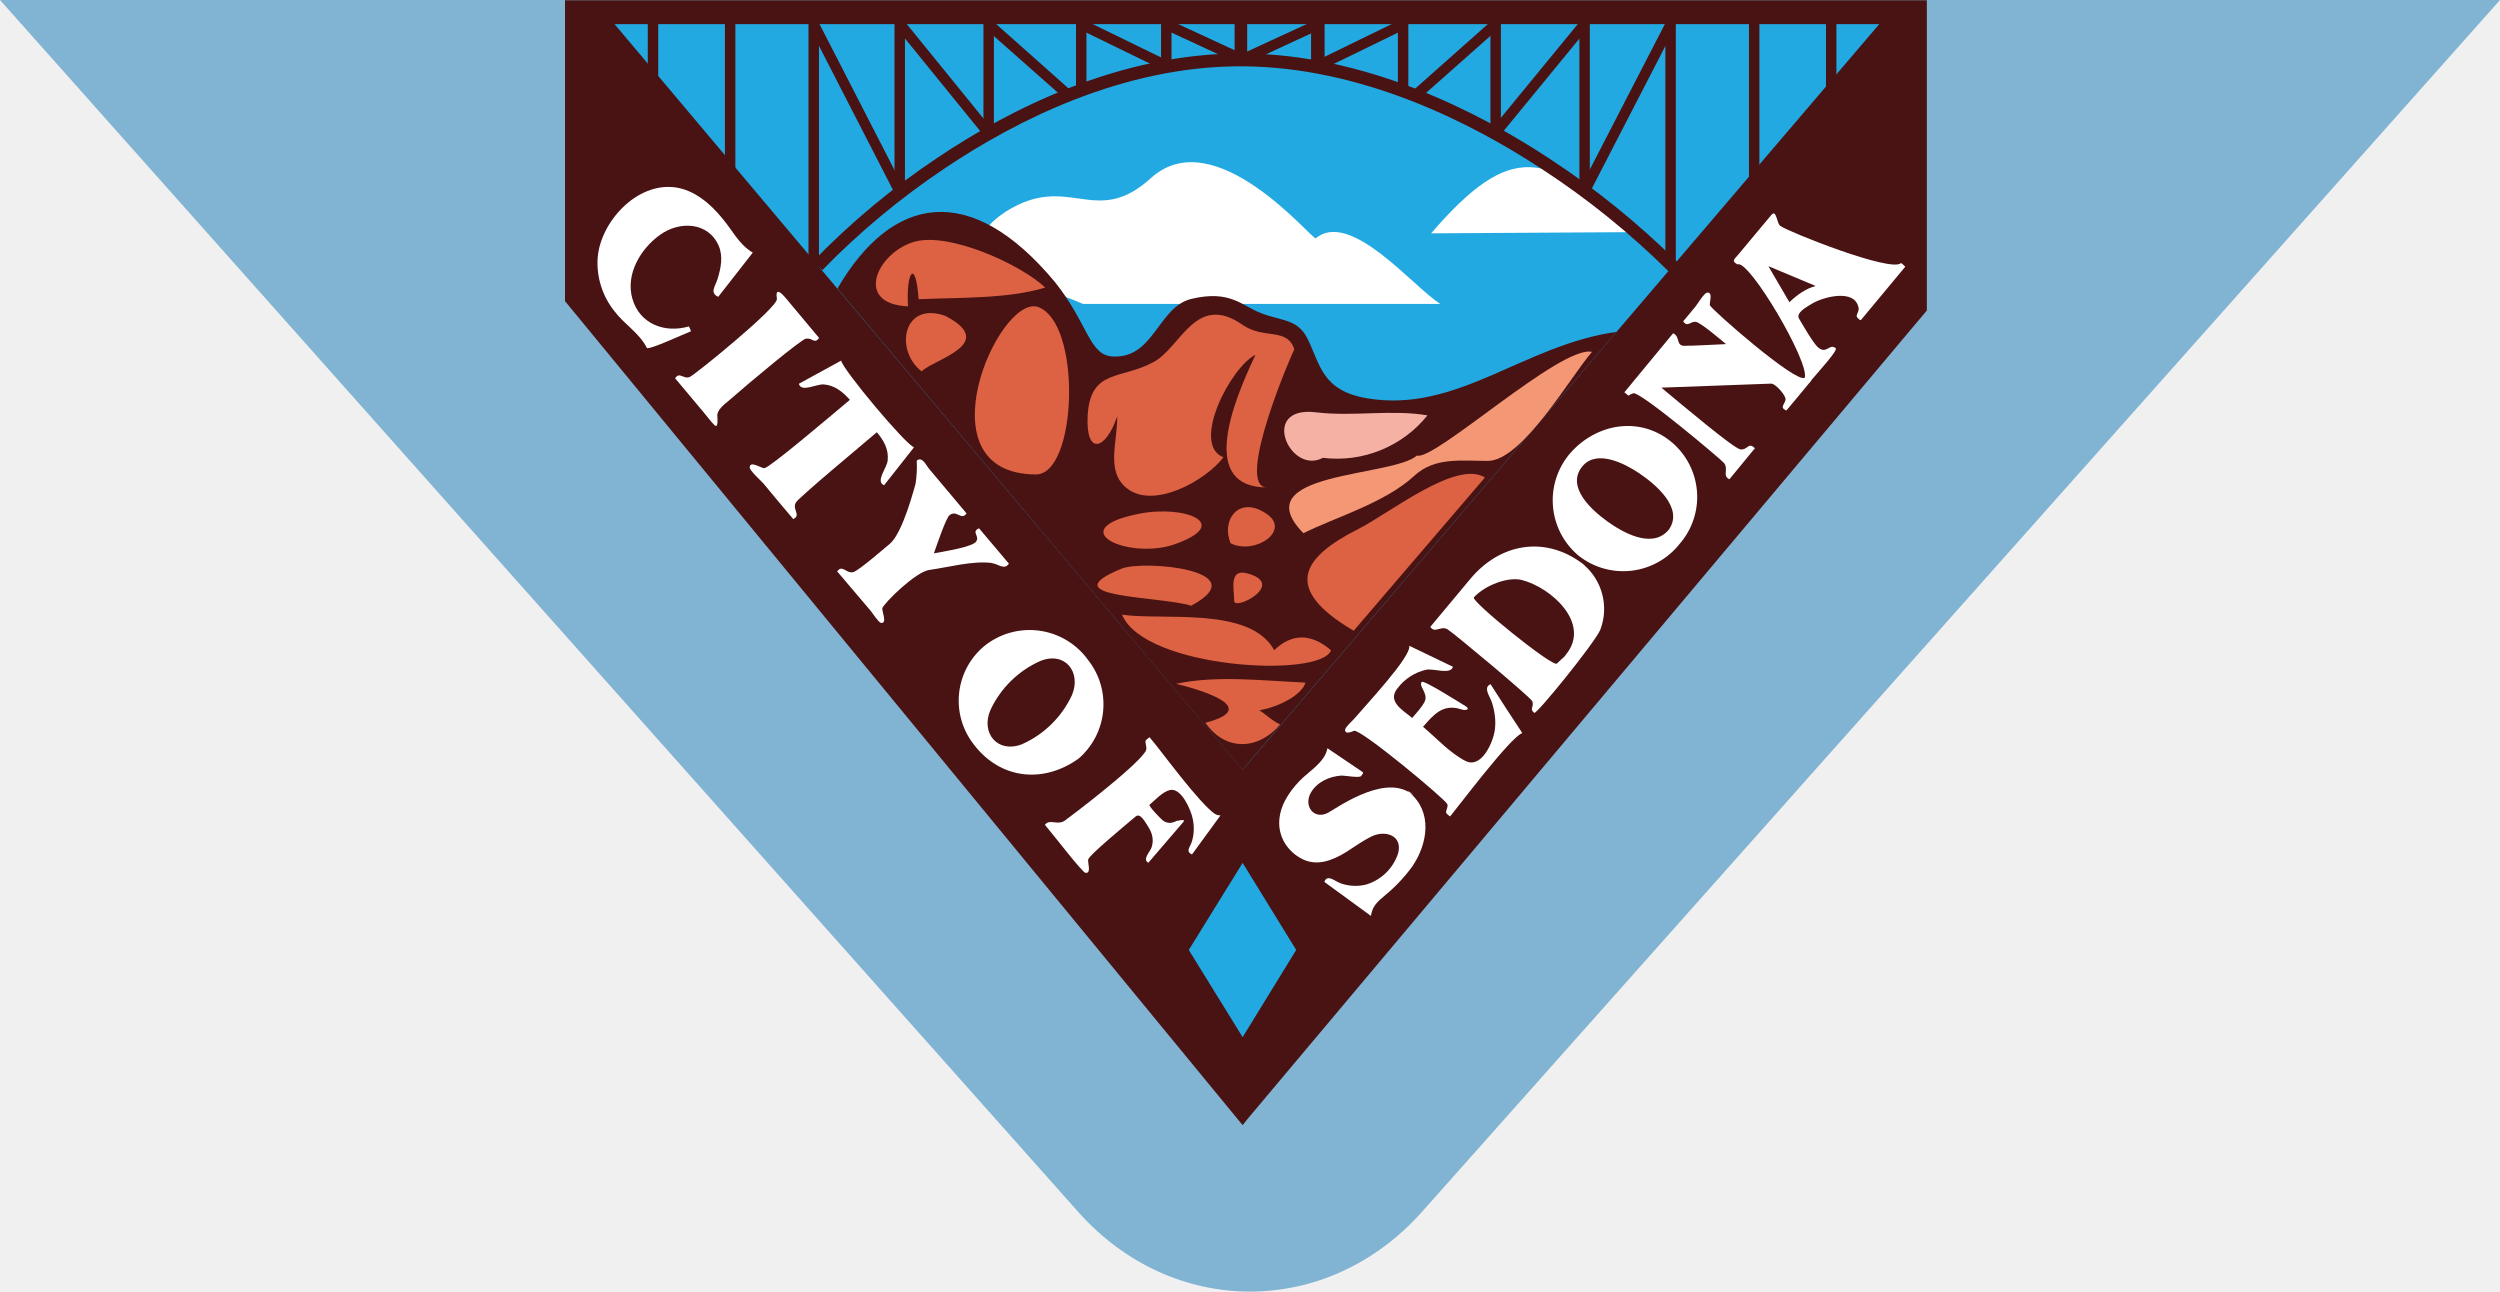
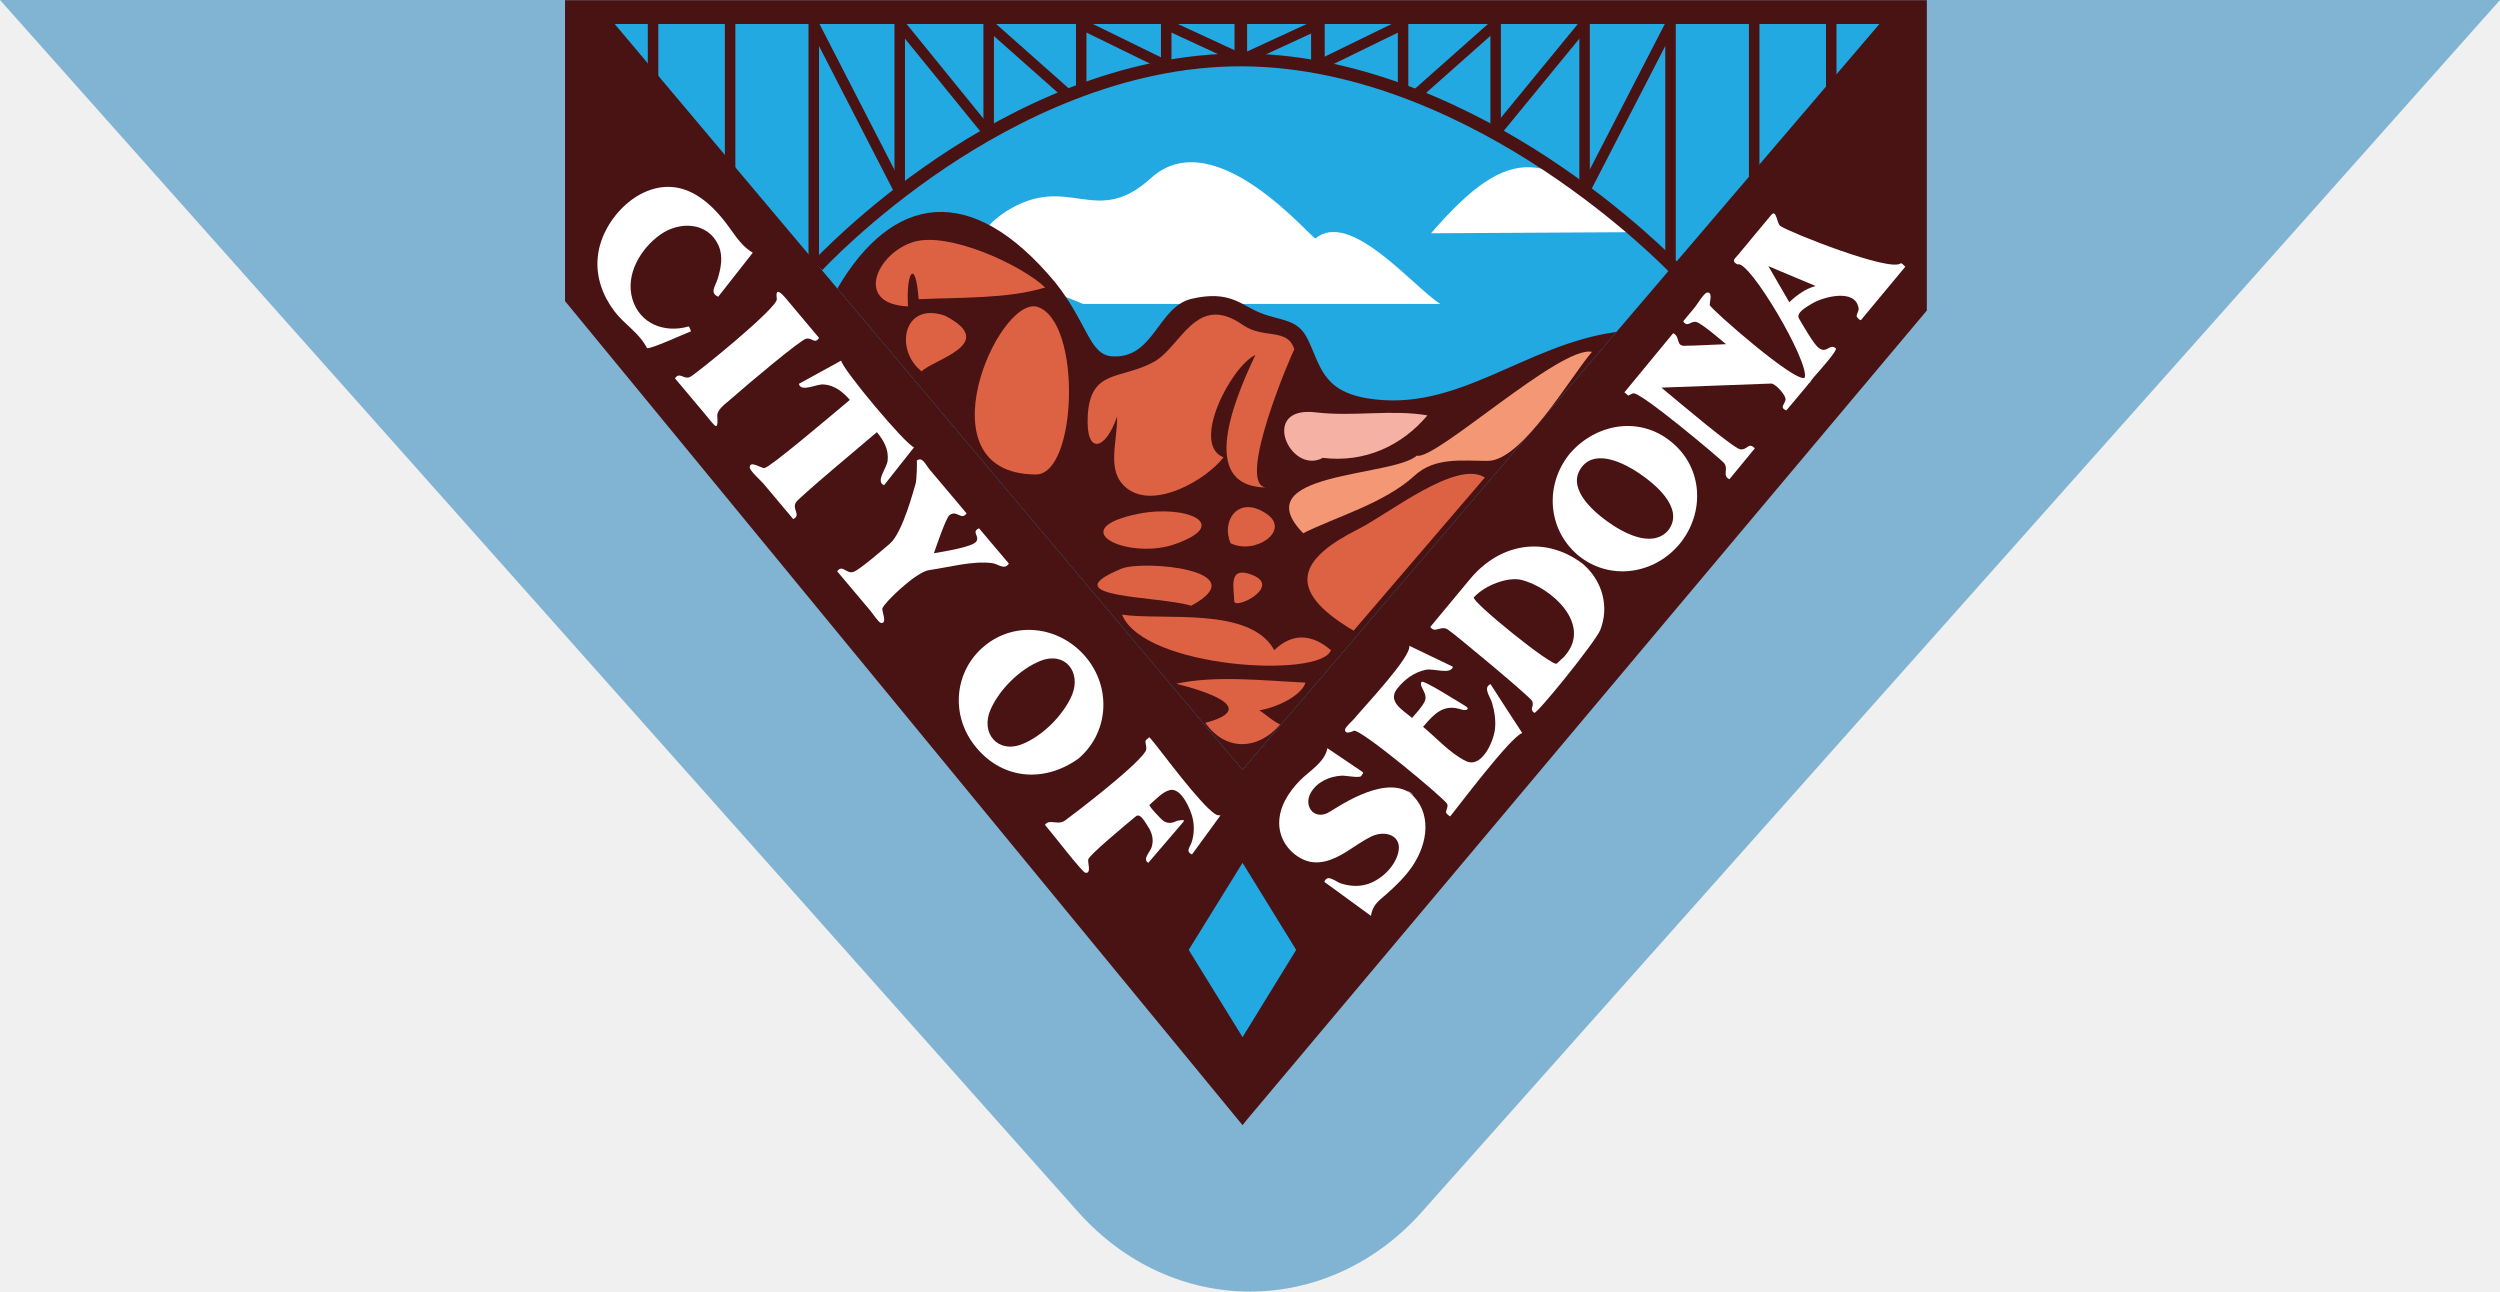
- <svg xmlns="http://www.w3.org/2000/svg" version="1.0" width="186.64" height="96.42" viewBox="0 0 186.64 96.42">
-   <path fill="#81B3D3" d="M186.64 0H0l80.49 90.47c7.06 7.94 18.6 7.94 25.67 0L186.64 0z" />
-   <path fill="#23A9E1" d="M43.24.72l49.53 58.35 49.32-58z" />
-   <path fill="#FFF" d="M122.02 17.33l-15.18.09c6-6.94 8.7-6.2 15.18-.09zm-41.17 5.36h26.68c-1.99-1.23-6.7-7.06-9.3-4.9-.22.19-7.51-8.84-12.3-4.5-4.18 3.8-6.12-.49-10.86 2.52-5.4 3.57 3.12 5.67 5.78 6.88z" />
-   <path fill="#491213" d="M93.1.02H42.18v22.46L92.77 84l.33-.42 50.75-60.4V.02H93.1zm0 57.05l-.33.4L45.88 1.8h94.42L93.1 57.08z" />
-   <path fill="#491213" d="M92.77 57.48l.33-.41 27.58-32.29c-6.91.95-11.86 6.08-18.6 4.96-3.4-.57-3.5-2.52-4.47-4.46-.75-1.5-1.94-1.3-3.49-1.91-1.44-.56-2.28-1.74-5.16-1.06-2.53.6-2.8 4.52-5.95 4.3-1.7-.13-1.81-2.5-4.25-5.55-6.3-7.57-12.16-6.52-16.24.48l30.24 35.94z" />
-   <path fill="#23A9E1" d="M88.75 70.92l4.02-6.5 4 6.5-4 6.51z" />
-   <path fill="#491213" d="M124.57 20.26a60.1 60.1 0 0 0-9.46-7.64C109.83 9.15 101.66 5 92.76 4.95 83.84 4.9 75.8 9.04 70.6 12.52a56.86 56.86 0 0 0-9.21 7.65l-.7-.65a56.8 56.8 0 0 1 9.38-7.8c5.3-3.55 13.54-7.77 22.7-7.73 9.14.05 17.49 4.29 22.89 7.84a61.08 61.08 0 0 1 9.6 7.77l-.7.66zM48.36 1.2h.78v6.63h-.78zm5.76-.27h.78v12.63h-.78z" />
-   <path fill="#491213" d="M60.36 1.02h.78v18.43h-.78zm6.42-.09h.78v13.49h-.78zm6.64-.11h.78V10h-.78zm6.91.25h.78v5.68h-.78zm6.35-.15h.78v4.1h-.78z" />
-   <path fill="#491213" d="M66.85 14.54L60.41 2l.69-.36 6.44 12.54zm6.72-4.27l-6.66-8.2.6-.5 6.67 8.21zm5.95-2.87l-5.97-5.28.52-.59 5.96 5.3zm7.38-2.14l-6.32-3.08.34-.7 6.32 3.08zm5.66-.46l-5.67-2.63.33-.71 5.67 2.62zm43.76-3.54h.78v5.78h-.78zm-5.75-.54h.78v12.97h-.78zm-6.24.54h.78v18.46h-.78zm-6.42-.23h.78v13.24h-.78zm-6.64-.04h.78V10h-.78zm-6.91-.31h.78v6.08h-.78zm-6.48.49h1.01v3.85h-1.01z" />
-   <path fill="#491213" d="M118.67 14.4l-.7-.35 6.4-12.4.7.35zm-6.73-4.24l-.6-.5 6.63-8.08.6.5zm-6-2.76l-.52-.58 5.96-5.29.52.59zm-7.37-2.14l-.34-.7 6.32-3.08.34.7zM92.9 4.8l-.32-.71 5.68-2.62.32.7z" />
-   <path fill="#FFF" d="M65.46 32.27c.52.61.9 1.28.81 2.11-.06.58-.94 1.55-.27 1.85l2.24-2.84c-.6-.15-5.36-5.84-5.44-6.47l-3.16 1.73c.17.67 1.3.01 1.86.05.82.06 1.42.56 1.95 1.15-1.73 1.45-5.93 5.02-6.38 5.1-.22.03-1.08-.6-1.1-.06 0 .26.86 1.01 1.02 1.2.74.9 1.48 1.78 2.23 2.66.62-.28-.11-.73.2-1.24.23-.38 4.9-4.27 6.04-5.24zm-5.26-6.98c.43-.1.61.43.95-.06L58.7 22.3c-.37-.44-.84-.91-.7.02.08.63-6.12 5.66-6.5 5.82-.48.2-.76-.42-1.1.1l2.18 2.6c.25.3.48.62.75.89.34.34.21-.67.23-.59-.1-.51.52-.95.85-1.23 1.55-1.36 5.4-4.58 5.78-4.64zm-8.78-.92c-1.77.52-3.65-.17-4.2-2.04-.55-1.84.6-3.76 2.06-4.8 1.44-1.04 3.6-.98 4.38.83.34.8.15 1.7-.1 2.5-.16.51-.6 1 .06 1.3l2.58-3.3c-1.06-.63-1.52-1.68-2.3-2.59-.88-1.07-2.06-2.08-3.48-2.28-2.87-.4-5.58 2.56-5.8 5.24a5.76 5.76 0 0 0 1.25 4c.75 1 1.87 1.63 2.43 2.76.27.1 2.7-1.03 3.29-1.26-.05-.1-.09-.27-.17-.36-.76.22 0 0 0 0zm39.3 36.41c-1.15-.77-4.03-4.7-4.57-5.34l-.33-.4c-.01-.01-.29.23-.25.2-.17.14.14.57-.05.86-.8 1.24-5.76 4.98-6.02 5.16-.55.39-1.16-.16-1.49.32.72.85 2.78 3.54 3.02 3.58.48.08.15-.81.21-1 .13-.37 2.64-2.44 3.55-3.21.34-.28.7.42.9.72.32.49.47 1 .29 1.57-.12.37-.72.92-.25 1.17l2.61-3.04c.26-.3-.56-.04-.47-.1-.37.2-.71.24-1.06-.02-.1-.07-1.09-1.08-.99-1.17.43-.36.96-.96 1.52-1.1.86-.2 1.58 1.52 1.7 2.13.13.58.11 1.19-.07 1.75-.12.39-.49.7.02.93l2.13-2.92a.7.7 0 0 1-.4-.1c-.13-.08.14.08 0 0zM80.5 56.65a5.34 5.34 0 0 0 .76-7.34 5.38 5.38 0 0 0-7.8-1.06 5.31 5.31 0 0 0-.76 7.33c2 2.62 5.2 2.92 7.8 1.07 1.15-.98-.1.07 0 0zm-.47-4.76a7.45 7.45 0 0 1-3.73 3.67c-1.82.71-3.1-.83-2.36-2.55a7.45 7.45 0 0 1 3.74-3.67c1.85-.73 3.06.85 2.35 2.55-.38.9.07-.17 0 0zm-5.98-9.85c.48.06.93.55 1.27.04l-2.23-2.64c-.6.27.05.55-.2.97-.23.43-2.55.78-3.17.9.23-.65.9-2.62 1.16-2.84.54-.45.88.43 1.28-.14l-2.74-3.26c-.31-.36-.56-1.02-.98-.68a8.4 8.4 0 0 1-.09 1.74c-.08.23-.93 3.63-1.92 4.47-.5.41-2.24 1.93-2.7 2.1-.55.18-.83-.6-1.23-.04L65 45.6c.12.15.6.87.76.9.52.09.06-.9.11-1.09.16-.43 2.5-2.72 3.5-2.86 1.46-.2 3.2-.7 4.68-.52.34.04-.35-.05 0 0z" />
-   <path fill="#DC6243" d="M67.8 22.87c-4.05-.16-2.36-3.95.39-4.8 2.6-.82 8.09 1.71 9.84 3.4-2.78.85-6.39.73-9.45.87-.22-3.12-.95-2.03-.79.53zm1 4.85c-2.03-1.57-1.39-5.26 1.77-4.14 4 2.08-.86 3.24-1.76 4.14 0 0 .04-.04 0 0zm8.5 7.7c-8.62-.07-2.8-13.32.14-12.52 3.37 1.08 3 12.62-.14 12.52zm6.1-4.32c-.84 2.5-2.36 2.96-2.2-.08.2-3.5 2.49-2.66 4.94-4 2.04-1.12 3.14-5.21 6.64-2.76 1.56 1.09 3.35.17 3.85 1.83-.02-.09-4.54 10.3-2.03 10.3-4.96 0-2.77-5.92-.87-9.9-1.85.9-4.85 6.7-2.39 7.65-1.28 1.69-5.19 3.94-7.23 2.3-1.55-1.25-.7-3.33-.7-5.35zm4.1 9.6c-3.48 1.04-8.12-1.21-2.5-2.34 3.48-.7 7.18.77 2.5 2.34.15-.05-.12.04 0 0zm4.38-.14c-.74-1.66.56-3.64 2.68-2.2 1.84 1.25-.86 3.1-2.69 2.2zm-2.95 4.66c-2.41-.74-10.54-.56-5.22-2.76 1.64-.68 10.16.1 5.22 2.76zm3.21-.35c0-.96-.5-2.68 1.36-1.94 2.23.87-1.36 2.65-1.36 1.94 0 0 0-.17 0 0zm7.22 3.67c-1.43-1.23-2.89-1.3-4.23 0-1.8-3.3-8.31-2.2-11.36-2.65 1.64 4.03 14.86 4.78 15.6 2.65zm-1.9 2.42c-3.15-.14-6.67-.56-9.65.09 1.86.46 6.4 1.8 2.18 2.91 1.51 2.17 3.97 2.03 5.58.13-.66-.32-1.01-.72-1.55-1.06 1.67-.3 3.23-1.26 3.44-2.07zm3.6-3.87c-5.3-3.12-3.95-5.43.35-7.6 2.25-1.12 7.32-5.2 9.45-3.84l-9.8 11.44z" />
-   <path fill="#F49774" d="M97.3 39.8c-4.49-4.6 6.68-4.17 8.48-5.79 1.3.44 10.77-8.28 13.07-7.74-1.66 1.94-5.22 8.14-7.78 8.14-1.96 0-3.95-.3-5.47 1.1-2.22 2.05-5.9 3.1-8.3 4.3z" />
-   <path fill="#F4B1A4" d="M98.76 34.18c-2.46 1.32-4.77-3.9-.54-3.4 2.81.34 5.66-.23 8.35.23a8.66 8.66 0 0 1-7.81 3.17z" />
-   <path fill="#491213" d="M92.17 1.43h.94v3.31h-.94z" />
-   <g fill="#FFF">
-     <path d="M111.39 52.47c.2.64.3 1.33.21 2-.1.88-.97 2.93-2.17 2.35-1.17-.58-2.2-1.73-3.19-2.56.8-.93 1.51-1.75 2.86-1.3.37.13.69-.03.3-.25-.4-.24-3.12-1.97-3.26-1.8-.27.3.52.86.22 1.47-.23.45-.61.83-.93 1.22-.72-.6-1.93-1.25-1.06-2.26a3.69 3.69 0 0 1 2.1-1.34c.56-.11 1.84.39 2-.22l-3.26-1.57c.18.8-3.34 4.53-4.13 5.47-.11.13-.65.6-.66.8-.01.42.62.09.66.08.48-.18 6.81 5.1 6.97 5.47.1.28-.22.57-.03.73-.01-.01.23.22.25.18.4-.46 4.53-5.97 5.38-6.21-.8-1.22-1.6-2.43-2.37-3.65-.6.25-.02.94.11 1.39zm-6.16 6.7c-2.08-1.34-5.6 1.28-6.13 1.53-1.03.5-1.78-.54-1.25-1.5.47-.83 1.4-1.24 2.31-1.3.28 0 1.35.2 1.46.03.13-.2.23-.22.04-.34l-2.56-1.73c-.18 1.05-1.39 1.72-2.08 2.44-.82.85-1.52 1.93-1.52 3.15 0 1.14.68 2.14 1.68 2.66 1.13.6 2.32.12 3.32-.5.63-.4 1.26-.86 1.93-1.18 1-.47 2.3-.06 1.95 1.27a3.6 3.6 0 0 1-2.4 2.34 3.3 3.3 0 0 1-1.88-.09c-.43-.14-1-.73-1.23-.11l3.48 2.54c.1-.76.53-1.1 1.09-1.57a11.7 11.7 0 0 0 2-2.13c1.15-1.69 1.53-4.06-.21-5.51zm0 0c.92.6-.6-.5 0 0zm29.23-37.31zm7.46-2.22c-.73.73-8.42-2.34-8.98-2.76-.3-.11-.3-1.32-.7-.83l-1.22 1.46-1.26 1.51c-.26.32-.54.46-.04.72.84-.41 5.42 7.35 5.01 8.47-.72.37-6.91-5.06-7.08-5.42-.05-.15.27-1.02-.21-.94-.23.03-.74.9-.89 1.07l-.89 1.07c.33.48.52-.02.96.04.38.08 1.84 1.33 2.24 1.66-.72.03-2.68.14-2.93.12-.9.11-.43-.66-1.02-.93l-2.28 2.76-1.32 1.6c-.06.07-.05.04.05.12.33.27.1.17.57 0 .5-.17 6.56 4.94 6.77 5.2.38.45-.15.97.41 1.22l1.8-2.19c.1-.1.14-.1.02-.2-.42-.35-.47.22-1 .16-.53-.09-4.4-3.37-5.9-4.61l8.2-.3c.3-.02 1.14.9 1.07 1.21-.08.38-.46.56.06.8.48-.58.98-1.15 1.45-1.74l.23-.28a.74.74 0 0 0 .21-.27l.17-.2c.42-.5 1.8-2.01 1.63-2.16-.46-.4-.68.47-1.3-.05-.34-.25-1.22-1.79-1.44-2.16-.26-.45.61-.9.97-1.12.77-.48 3.24-1.18 3.48.35.04.25-.27.55-.09.7.05.04.2.24.27.16l3.3-3.97c-.1-.08-.2-.22-.32-.27zm-7.37 2.16c.07-.05.15-.1 0 0l-.09.05c.02 0 .05-.03.08-.05-.34.22-.66.48-.95.76l-1.57-2.69 3.53 1.48c-.36.1-.7.25-1 .45zm-9.75 11.21c-2.37-1.98-5.63-1.4-7.58.83a5.39 5.39 0 0 0 .6 7.62 5.37 5.37 0 0 0 7.57-.85 5.34 5.34 0 0 0-.59-7.6zm-.28 6.62l-.03.02c-1.23 1.3-3.35.1-4.5-.73s-3.11-2.57-1.86-4.1c1.06-1.29 3.13-.23 4.2.48 1.2.8 3.4 2.6 2.27 4.22l-.08.1z" />
-     <path d="M124.8 33.01c1.17.96-.25-.2 0 0zm-.3 6.64l.02-.02a1.53 1.53 0 0 0-.03.02zm-6.3 2.49c.12.09.28.22-.05-.06-2.84-2.13-6.2-1.5-8.4 1.16l-2.97 3.56c.35.52.77-.11 1.28.18.43.25 6.24 5.1 6.33 5.37.17.45-.25.54.15.87.17.14 4.53-5.24 4.93-6.2a4.34 4.34 0 0 0-1.26-4.88zm-1.3 6.75c-.25.3-.05.05-.67.65-.31.3-6.44-4.67-6.2-4.94.84-.92 2.57-1.56 3.58-1.3 2.2.56 5.21 3.26 3.28 5.59z" />
+ <svg xmlns="http://www.w3.org/2000/svg" version="1.0" id="Layer_1" x="0px" y="0px" width="186.643px" height="96.425px" viewBox="0 0 186.643 96.425" enable-background="new 0 0 186.643 96.425" xml:space="preserve">
+   <g id="Layer_2">
+     <path fill="#81B3D3" d="M186.643,0H0l80.486,90.474c7.061,7.936,18.61,7.936,25.67,0L186.643,0z" />
+     <g>
+       <g>
+         <polygon fill="#23A9E1" points="43.242,0.721 92.765,59.071 142.089,1.074    " />
+       </g>
+       <g>
+         <path fill="#FFFFFF" d="M122.023,17.332c-5.062,0.028-10.124,0.056-15.187,0.084C112.837,10.485,115.533,11.226,122.023,17.332L122.023,17.332z" />
+       </g>
+       <g>
+         <path fill="#FFFFFF" d="M80.849,22.69c8.895,0,17.786,0,26.68,0c-1.985-1.233-6.708-7.059-9.308-4.893 c-0.212,0.178-7.505-8.848-12.296-4.499c-4.179,3.799-6.12-0.498-10.857,2.511C69.669,19.379,78.188,21.484,80.849,22.69 L80.849,22.69z" />
+       </g>
+       <path fill="#491213" d="M93.104,0.016h-50.92v22.463l50.581,61.522l0.339-0.424l50.748-60.394V0.016H93.104z M93.104,57.068 l-0.339,0.409L45.892,1.793h47.211h47.208L93.104,57.068z" />
+       <path fill="#491213" d="M92.765,57.477l0.339-0.409L120.68,24.78c-6.913,0.949-11.864,6.077-18.604,4.956 c-3.396-0.564-3.498-2.514-4.469-4.456c-0.746-1.493-1.937-1.303-3.487-1.91c-1.442-0.565-2.277-1.738-5.162-1.061 c-2.528,0.593-2.807,4.518-5.952,4.293c-1.689-0.121-1.811-2.497-4.244-5.539c-6.302-7.571-12.158-6.523-16.247,0.475 L92.765,57.477z" />
+       <g>
+         <polygon fill="#23A9E1" points="88.745,70.916 92.765,64.416 96.769,70.916 92.765,77.43    " />
+       </g>
+       <g>
+         <path fill="#491213" d="M124.567,20.258c-0.035-0.039-3.714-3.86-9.46-7.639c-5.281-3.474-13.444-7.624-22.346-7.667 C83.84,4.903,75.79,9.039,70.605,12.518c-5.632,3.78-9.18,7.61-9.215,7.648l-0.706-0.649c0.036-0.04,3.661-3.954,9.387-7.796 c5.298-3.554,13.54-7.774,22.696-7.729c9.144,0.044,17.493,4.287,22.888,7.837c5.832,3.839,9.57,7.727,9.606,7.766 L124.567,20.258z" />
+       </g>
+       <g>
+         <rect x="48.363" y="1.2" fill="#491213" width="0.783" height="6.627" />
+       </g>
+       <g>
+         <rect x="54.116" y="0.933" fill="#491213" width="0.783" height="12.634" />
+       </g>
+       <g>
+         <rect x="60.363" y="1.017" fill="#491213" width="0.784" height="18.43" />
+       </g>
+       <g>
+         <rect x="66.779" y="0.933" fill="#491213" width="0.783" height="13.495" />
+       </g>
+       <g>
+         <rect x="73.42" y="0.819" fill="#491213" width="0.784" height="9.18" />
+       </g>
+       <g>
+         <rect x="80.33" y="1.074" fill="#491213" width="0.782" height="5.683" />
+       </g>
+       <g>
+         <rect x="86.676" y="0.918" fill="#491213" width="0.783" height="4.104" />
+       </g>
+       <g>
+         <rect x="56.928" y="7.699" transform="matrix(-0.4571 -0.8894 0.8894 -0.4571 86.0255 68.6893)" fill="#491213" width="14.095" height="0.784" />
+       </g>
+       <g>
+         <rect x="65.248" y="5.536" transform="matrix(-0.6306 -0.7761 0.7761 -0.6306 110.4178 64.4075)" fill="#491213" width="10.575" height="0.783" />
+       </g>
+       <g>
+         <rect x="72.811" y="4.074" transform="matrix(-0.7484 -0.6633 0.6633 -0.7484 131.3064 58.7461)" fill="#491213" width="7.972" height="0.783" />
+       </g>
+       <g>
+         <rect x="80.394" y="2.974" transform="matrix(-0.8984 -0.4393 0.4393 -0.8984 157.8131 43.247)" fill="#491213" width="7.032" height="0.783" />
+       </g>
+       <g>
+         <rect x="86.769" y="2.738" transform="matrix(-0.9076 -0.4199 0.4199 -0.9076 170.1622 43.7135)" fill="#491213" width="6.246" height="0.783" />
+       </g>
+       <g>
+         <rect x="136.324" y="1.257" fill="#491213" width="0.783" height="5.781" />
+       </g>
+       <g>
+         <rect x="130.571" y="0.721" fill="#491213" width="0.784" height="12.973" />
+       </g>
+       <g>
+         <rect x="124.325" y="1.257" fill="#491213" width="0.782" height="18.458" />
+       </g>
+       <g>
+         <rect x="117.909" y="1.031" fill="#491213" width="0.782" height="13.241" />
+       </g>
+       <g>
+         <rect x="111.268" y="0.989" fill="#491213" width="0.783" height="9.011" />
+       </g>
+       <g>
+         <rect x="104.358" y="0.679" fill="#491213" width="0.783" height="6.078" />
+       </g>
+       <g>
+         <rect x="97.883" y="1.172" fill="#491213" width="1.015" height="3.85" />
+       </g>
+       <g>
+         <rect x="121.129" y="1.052" transform="matrix(-0.8889 -0.4582 0.4582 -0.8889 225.8566 70.8436)" fill="#491213" width="0.782" height="13.956" />
+       </g>
+       <g>
+         <rect x="114.566" y="0.643" transform="matrix(-0.7732 -0.6342 0.6342 -0.7732 200.1183 83.3156)" fill="#491213" width="0.783" height="10.461" />
+       </g>
+       <g>
+         <rect x="108.268" y="0.475" transform="matrix(-0.6634 -0.7482 0.7482 -0.6634 177.4106 88.722)" fill="#491213" width="0.783" height="7.97" />
+       </g>
+       <g>
+         <rect x="101.169" y="-0.154" transform="matrix(-0.4385 -0.8987 0.8987 -0.4385 143.0711 96.1146)" fill="#491213" width="0.784" height="7.032" />
+       </g>
+       <g>
+         <rect x="95.196" y="0.013" transform="matrix(-0.4191 -0.908 0.908 -0.4191 132.7973 91.2395)" fill="#491213" width="0.783" height="6.246" />
+       </g>
+       <g>
+         <g>
+           <path fill="#FFFFFF" d="M65.464,32.265c0.513,0.618,0.891,1.284,0.806,2.116c-0.059,0.579-0.936,1.55-0.27,1.846 c0.747-0.945,1.495-1.889,2.242-2.834c-0.602-0.151-5.365-5.848-5.442-6.472c-1.053,0.578-2.106,1.156-3.159,1.734 c0.164,0.661,1.294,0.005,1.854,0.046c0.828,0.06,1.425,0.56,1.953,1.152c-1.728,1.449-5.931,5.017-6.374,5.09 c-0.226,0.036-1.088-0.601-1.101-0.056c-0.006,0.262,0.852,1.014,1.015,1.21c0.743,0.884,1.485,1.769,2.229,2.653 c0.619-0.282-0.11-0.732,0.205-1.243C59.654,37.133,64.323,33.24,65.464,32.265L65.464,32.265z" />
+         </g>
+         <g>
+           <path fill="#FFFFFF" d="M60.191,25.285c0.443-0.095,0.624,0.434,0.958-0.056c-0.816-0.973-1.633-1.945-2.449-2.917 c-0.371-0.442-0.84-0.916-0.706,0.018c0.089,0.63-6.113,5.664-6.493,5.82c-0.479,0.197-0.758-0.417-1.109,0.097 c0.731,0.869,1.461,1.739,2.193,2.608c0.246,0.292,0.477,0.612,0.747,0.882c0.339,0.339,0.208-0.672,0.224-0.585 c-0.091-0.513,0.527-0.948,0.855-1.228C55.956,28.563,59.809,25.336,60.191,25.285z" />
+         </g>
+         <g>
+           <path fill="#FFFFFF" d="M51.42,24.368c-1.767,0.523-3.65-0.164-4.207-2.042c-0.543-1.835,0.614-3.757,2.071-4.801 c1.439-1.032,3.589-0.97,4.373,0.838c0.346,0.799,0.158,1.706-0.094,2.502c-0.16,0.506-0.597,1,0.056,1.289 c0.86-1.096,1.721-2.19,2.581-3.286c-1.055-0.633-1.518-1.683-2.3-2.595c-0.882-1.071-2.064-2.079-3.482-2.284 c-2.87-0.406-5.574,2.556-5.795,5.245c-0.136,1.457,0.374,2.848,1.246,4.001c0.75,0.994,1.868,1.623,2.435,2.754 c0.262,0.095,2.705-1.033,3.286-1.255C51.538,24.623,51.501,24.459,51.42,24.368C50.659,24.594,51.42,24.368,51.42,24.368z" />
+         </g>
+         <g>
+           <path fill="#FFFFFF" d="M90.72,60.777c-1.15-0.768-4.025-4.689-4.573-5.341c-0.108-0.13-0.219-0.261-0.329-0.392 c-0.011-0.014-0.284,0.225-0.246,0.191c-0.173,0.145,0.134,0.573-0.052,0.864c-0.793,1.241-5.758,4.983-6.016,5.163 c-0.556,0.384-1.164-0.159-1.489,0.316c0.719,0.854,2.78,3.543,3.019,3.582c0.479,0.078,0.148-0.815,0.211-1 c0.123-0.369,2.633-2.445,3.549-3.211c0.336-0.281,0.688,0.426,0.888,0.723c0.327,0.484,0.474,1,0.298,1.568 c-0.116,0.37-0.717,0.92-0.25,1.174c0.619-0.723,2.361-2.754,2.613-3.049c0.252-0.293-0.566-0.037-0.469-0.087 c-0.37,0.191-0.718,0.235-1.063-0.028c-0.096-0.071-1.089-1.082-0.99-1.166c0.431-0.361,0.959-0.963,1.517-1.1 c0.862-0.213,1.582,1.516,1.709,2.129c0.121,0.578,0.104,1.186-0.076,1.75c-0.124,0.387-0.487,0.696,0.018,0.93 c0.712-0.974,1.422-1.946,2.131-2.92C90.974,60.88,90.842,60.848,90.72,60.777C90.593,60.692,90.859,60.847,90.72,60.777z" />
+         </g>
+         <g>
+           <path fill="#FFFFFF" d="M80.496,56.646c2.205-1.855,2.482-5.053,0.769-7.339c-1.867-2.489-5.371-3.096-7.804-1.052 c-2.204,1.854-2.489,5.047-0.758,7.325C74.694,58.201,77.902,58.498,80.496,56.646C81.652,55.671,80.397,56.716,80.496,56.646z M80.031,51.893c-0.647,1.51-2.201,3.063-3.732,3.667c-1.818,0.715-3.1-0.827-2.36-2.553c0.65-1.516,2.203-3.057,3.737-3.666 C79.528,48.606,80.742,50.187,80.031,51.893C79.65,52.783,80.102,51.724,80.031,51.893z" />
+         </g>
+         <g>
+           <path fill="#FFFFFF" d="M74.052,42.037c0.475,0.06,0.926,0.55,1.269,0.042c-0.742-0.879-1.484-1.758-2.228-2.637 c-0.595,0.269,0.047,0.549-0.194,0.971c-0.244,0.427-2.56,0.781-3.176,0.89c0.224-0.644,0.895-2.615,1.157-2.835 c0.544-0.445,0.883,0.432,1.283-0.141c-0.915-1.084-1.829-2.169-2.743-3.253c-0.31-0.366-0.559-1.028-0.98-0.68 c0.038-0.031,0.006,1.472-0.089,1.733c-0.086,0.236-0.936,3.638-1.926,4.47c-0.493,0.414-2.237,1.934-2.702,2.097 c-0.541,0.189-0.825-0.598-1.22-0.038c0.83,0.986,1.661,1.971,2.491,2.957c0.125,0.148,0.602,0.863,0.767,0.893 c0.521,0.094,0.06-0.893,0.113-1.086c0.151-0.431,2.5-2.719,3.497-2.859C70.832,42.356,72.571,41.859,74.052,42.037 C74.391,42.079,73.7,41.994,74.052,42.037z" />
+         </g>
+       </g>
+       <g>
+         <path fill="#DC6243" d="M67.792,22.874c-4.043-0.167-2.351-3.954,0.395-4.808c2.611-0.813,8.089,1.717,9.843,3.398 c-2.783,0.855-6.386,0.732-9.447,0.874C68.357,19.218,67.625,20.306,67.792,22.874L67.792,22.874z" />
+       </g>
+       <g>
+         <path fill="#DC6243" d="M68.807,27.724c-2.04-1.579-1.396-5.266,1.763-4.146C74.575,25.662,69.714,26.817,68.807,27.724 C68.807,27.724,68.849,27.682,68.807,27.724z" />
+       </g>
+       <g>
+         <path fill="#DC6243" d="M77.295,35.423c-8.62-0.071-2.792-13.322,0.141-12.521C80.809,23.975,80.431,35.524,77.295,35.423 L77.295,35.423z" />
+       </g>
+       <g>
+         <path fill="#DC6243" d="M83.401,31.094c-0.84,2.501-2.361,2.968-2.192-0.07c0.194-3.503,2.479-2.662,4.93-4.004 c2.04-1.119,3.139-5.214,6.641-2.765c1.562,1.093,3.352,0.179,3.851,1.833c-0.025-0.084-4.545,10.308-2.031,10.308 c-4.961,0-2.773-5.922-0.874-9.899c-1.847,0.885-4.842,6.688-2.382,7.643c-1.281,1.686-5.194,3.945-7.234,2.298 C82.558,35.189,83.418,33.113,83.401,31.094L83.401,31.094z" />
+       </g>
+       <g>
+         <path fill="#DC6243" d="M87.505,40.697c-3.489,1.046-8.122-1.207-2.51-2.34C88.478,37.653,92.182,39.135,87.505,40.697 C87.646,40.655,87.377,40.74,87.505,40.697z" />
+       </g>
+       <g>
+         <path fill="#DC6243" d="M91.875,40.556c-0.736-1.658,0.562-3.635,2.68-2.199C96.402,39.609,93.704,41.463,91.875,40.556 L91.875,40.556z" />
+       </g>
+       <g>
+         <path fill="#DC6243" d="M88.929,45.224c-2.411-0.747-10.537-0.561-5.218-2.764C85.351,41.781,93.865,42.558,88.929,45.224 L88.929,45.224z" />
+       </g>
+       <g>
+         <path fill="#DC6243" d="M92.144,44.871c-0.007-0.96-0.512-2.679,1.354-1.946C95.733,43.804,92.144,45.576,92.144,44.871 C92.144,44.871,92.144,44.702,92.144,44.871z" />
+       </g>
+       <g>
+         <path fill="#DC6243" d="M99.363,48.538c-1.437-1.227-2.891-1.295-4.229,0c-1.795-3.293-8.318-2.19-11.366-2.651 C85.406,49.916,98.632,50.667,99.363,48.538L99.363,48.538z" />
+       </g>
+       <g>
+         <path fill="#DC6243" d="M97.46,50.962c-3.151-0.146-6.671-0.563-9.646,0.084c1.86,0.466,6.396,1.795,2.172,2.918 c1.515,2.168,3.973,2.029,5.584,0.127c-0.655-0.322-1.01-0.719-1.552-1.057C95.69,52.731,97.252,51.767,97.46,50.962 L97.46,50.962z" />
+       </g>
+       <g>
+         <path fill="#DC6243" d="M101.056,47.085c-5.288-3.112-3.95-5.427,0.354-7.586c2.254-1.131,7.324-5.208,9.447-3.85 C107.589,39.461,104.322,43.273,101.056,47.085L101.056,47.085z" />
+       </g>
+       <g>
+         <path fill="#F49774" d="M97.291,39.809c-4.479-4.601,6.689-4.178,8.487-5.796c1.311,0.437,10.768-8.283,13.071-7.741 c-1.655,1.941-5.22,8.136-7.775,8.136c-1.964,0-3.95-0.292-5.472,1.107C103.378,37.563,99.694,38.605,97.291,39.809 L97.291,39.809z" />
+       </g>
+       <g>
+         <path fill="#F4B1A4" d="M98.758,34.183c-2.453,1.319-4.772-3.907-0.537-3.398c2.813,0.338,5.662-0.237,8.348,0.226 C104.642,33.302,101.863,34.564,98.758,34.183L98.758,34.183z" />
+       </g>
+       <g>
+         <rect x="92.167" y="1.426" fill="#491213" width="0.938" height="3.313" />
+       </g>
+       <g>
+         <g>
+           <path fill="#FFFFFF" d="M111.39,52.466c0.191,0.648,0.299,1.332,0.215,2.009c-0.107,0.873-0.979,2.925-2.173,2.34 c-1.169-0.573-2.194-1.728-3.188-2.552c0.802-0.936,1.507-1.749,2.854-1.295c0.37,0.123,0.688-0.036,0.299-0.262 c-0.405-0.234-3.114-1.965-3.261-1.799c-0.271,0.311,0.528,0.868,0.221,1.473c-0.229,0.447-0.61,0.834-0.932,1.219 c-0.72-0.607-1.923-1.253-1.057-2.256c0.542-0.66,1.25-1.172,2.098-1.342c0.565-0.114,1.841,0.389,2.006-0.224 c-1.087-0.522-2.172-1.044-3.258-1.565c0.177,0.799-3.349,4.525-4.131,5.464c-0.113,0.137-0.658,0.609-0.664,0.797 c-0.009,0.429,0.622,0.097,0.657,0.084c0.486-0.18,6.816,5.109,6.973,5.471c0.1,0.281-0.221,0.574-0.029,0.732 c-0.011-0.01,0.228,0.216,0.253,0.184c0.391-0.468,4.522-5.975,5.374-6.217c-0.794-1.215-1.588-2.43-2.368-3.652 C110.689,51.333,111.26,52.024,111.39,52.466z" />
+         </g>
+         <g>
+           <path fill="#FFFFFF" d="M105.229,59.169c-2.077-1.34-5.596,1.279-6.125,1.531c-1.039,0.492-1.789-0.543-1.251-1.502 c0.469-0.83,1.393-1.234,2.31-1.289c0.277-0.017,1.35,0.198,1.459,0.026c0.13-0.202,0.228-0.22,0.042-0.345 c-0.856-0.579-1.712-1.156-2.567-1.734c-0.176,1.055-1.385,1.727-2.076,2.441c-0.823,0.854-1.52,1.93-1.52,3.156 c0,1.135,0.679,2.142,1.677,2.66c1.136,0.592,2.317,0.116,3.324-0.511c0.627-0.392,1.254-0.856,1.924-1.171 c0.996-0.467,2.304-0.062,1.953,1.27c-0.282,1.073-1.351,2.061-2.405,2.34c-0.616,0.164-1.27,0.109-1.872-0.09 c-0.432-0.142-0.993-0.734-1.23-0.111c1.161,0.846,2.321,1.691,3.482,2.537c0.103-0.76,0.522-1.09,1.086-1.564 c0.735-0.645,1.438-1.32,1.994-2.13C106.593,62.99,106.972,60.621,105.229,59.169z" />
+         </g>
+         <g>
+           <path fill="#FFFFFF" d="M105.229,59.169C106.154,59.767,104.638,58.675,105.229,59.169L105.229,59.169z" />
+         </g>
+         <g>
+           <path fill="#FFFFFF" d="M134.462,21.855C134.455,21.859,134.455,21.859,134.462,21.855L134.462,21.855z" />
+         </g>
+         <g>
+           <path fill="#FFFFFF" d="M141.92,19.645c-0.729,0.729-8.42-2.341-8.982-2.764c-0.29-0.116-0.3-1.321-0.705-0.833 c-0.404,0.488-0.81,0.976-1.216,1.463c-0.418,0.505-0.837,1.009-1.256,1.513c-0.26,0.314-0.537,0.458-0.038,0.72 c0.837-0.419,5.417,7.346,5.008,8.461c-0.725,0.376-6.915-5.057-7.081-5.415c-0.052-0.146,0.273-1.021-0.211-0.945 c-0.229,0.036-0.743,0.896-0.889,1.072c-0.297,0.357-0.592,0.715-0.889,1.072c0.332,0.485,0.517-0.021,0.959,0.042 c0.383,0.077,1.844,1.331,2.241,1.664c-0.725,0.027-2.685,0.131-2.934,0.113c-0.903,0.112-0.422-0.663-1.015-0.931 c-0.759,0.922-1.52,1.843-2.277,2.764c-0.441,0.536-0.885,1.072-1.326,1.607c-0.054,0.065-0.047,0.032,0.05,0.112 c0.33,0.273,0.104,0.168,0.568,0.006c0.506-0.177,6.559,4.931,6.776,5.19c0.377,0.45-0.154,0.975,0.411,1.221 c0.6-0.728,1.198-1.457,1.798-2.184c0.091-0.11,0.141-0.1,0.021-0.198c-0.427-0.353-0.476,0.212-1.002,0.154 c-0.533-0.089-4.395-3.369-5.895-4.61c1.822-0.068,7.291-0.271,8.199-0.304c0.3-0.011,1.139,0.896,1.068,1.216 c-0.081,0.378-0.463,0.558,0.054,0.794c0.479-0.575,0.985-1.149,1.456-1.734l0,0l0.227-0.282 c0.076-0.052,0.146-0.145,0.21-0.265l0.168-0.211c0.425-0.485,1.8-2.006,1.635-2.15c-0.461-0.4-0.685,0.466-1.298-0.054 c-0.348-0.249-1.223-1.788-1.443-2.162c-0.264-0.449,0.608-0.897,0.964-1.119c0.776-0.482,3.247-1.183,3.482,0.348 c0.04,0.258-0.271,0.55-0.084,0.704c0.044,0.037,0.204,0.242,0.27,0.163c0.163-0.197,2.361-2.843,3.3-3.969 C142.146,19.832,142.037,19.69,141.92,19.645z M134.546,21.801C134.623,21.752,134.699,21.703,134.546,21.801 c-0.051,0.032-0.074,0.047-0.084,0.054c0.014-0.008,0.047-0.03,0.082-0.052c-0.345,0.22-0.668,0.473-0.958,0.761 c-0.521-0.897-1.044-1.795-1.564-2.693c1.177,0.491,2.352,0.985,3.524,1.481C135.192,21.45,134.855,21.605,134.546,21.801z" />
+         </g>
+         <g>
+           <path fill="#FFFFFF" d="M124.801,33.012c-2.375-1.979-5.63-1.404-7.586,0.832c-1.903,2.312-1.712,5.663,0.605,7.615 c2.339,1.926,5.67,1.438,7.572-0.846C127.29,38.31,127.16,34.945,124.801,33.012z M124.52,39.626 c-0.019,0.02-0.025,0.027-0.026,0.027c-1.232,1.292-3.358,0.096-4.505-0.731c-1.146-0.829-3.111-2.57-1.856-4.104 c1.056-1.287,3.124-0.231,4.191,0.482c1.2,0.803,3.412,2.596,2.276,4.216C124.674,39.426,124.726,39.368,124.52,39.626z" />
+         </g>
+         <g>
+           <path fill="#FFFFFF" d="M124.801,33.012C125.972,33.971,124.548,32.801,124.801,33.012L124.801,33.012z" />
+         </g>
+         <g>
+           <path fill="#FFFFFF" d="M124.492,39.653c0.009-0.01,0.018-0.018,0.026-0.027c0.029-0.037,0.056-0.073,0.08-0.11 C124.549,39.577,124.488,39.653,124.492,39.653z" />
+         </g>
+         <g>
+           <path fill="#FFFFFF" d="M118.209,42.136c0.112,0.094,0.273,0.224-0.063-0.057c-2.835-2.127-6.194-1.504-8.402,1.157 c-0.988,1.189-1.976,2.378-2.961,3.567c0.351,0.512,0.763-0.118,1.273,0.176c0.436,0.25,6.244,5.101,6.339,5.366 c0.164,0.458-0.255,0.548,0.144,0.875c0.172,0.143,4.536-5.245,4.935-6.191C120.164,45.274,119.614,43.351,118.209,42.136z M116.891,48.89c-0.24,0.296-0.044,0.054-0.665,0.65c-0.306,0.293-6.438-4.675-6.192-4.944c0.835-0.918,2.567-1.556,3.577-1.297 C115.801,43.859,118.824,46.559,116.891,48.89z" />
+         </g>
+       </g>
+     </g>
  </g>
</svg>
